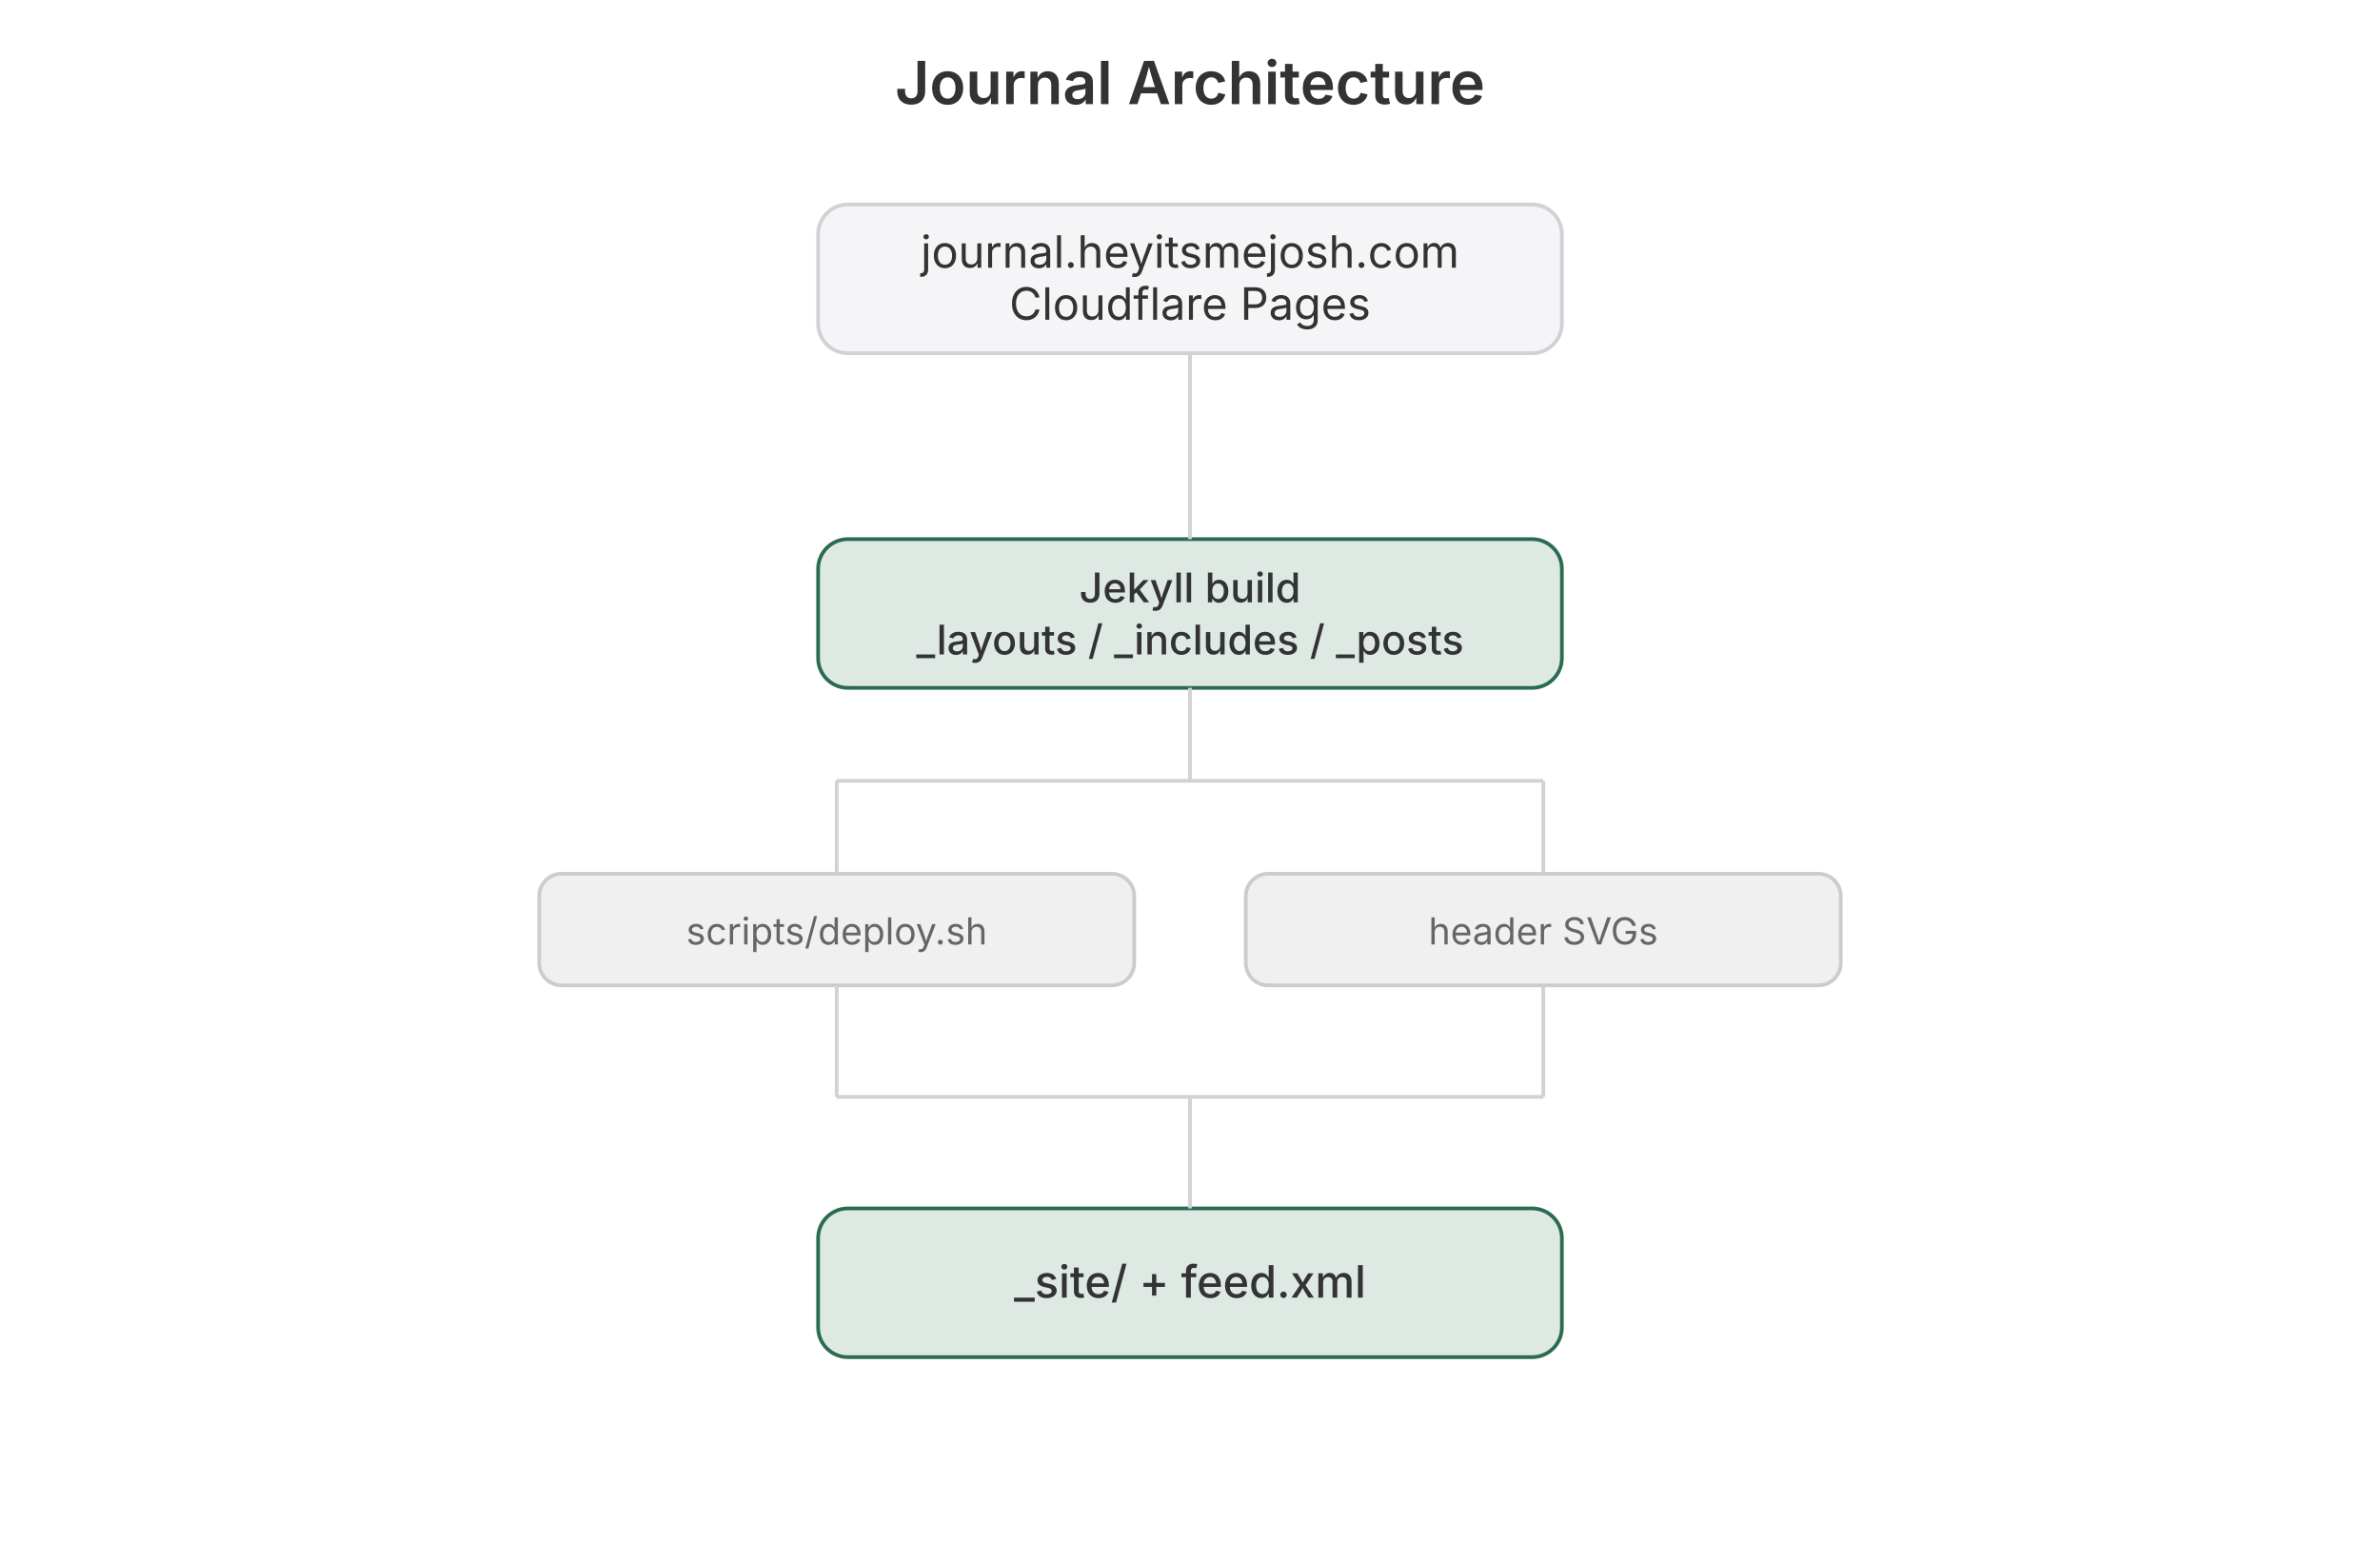
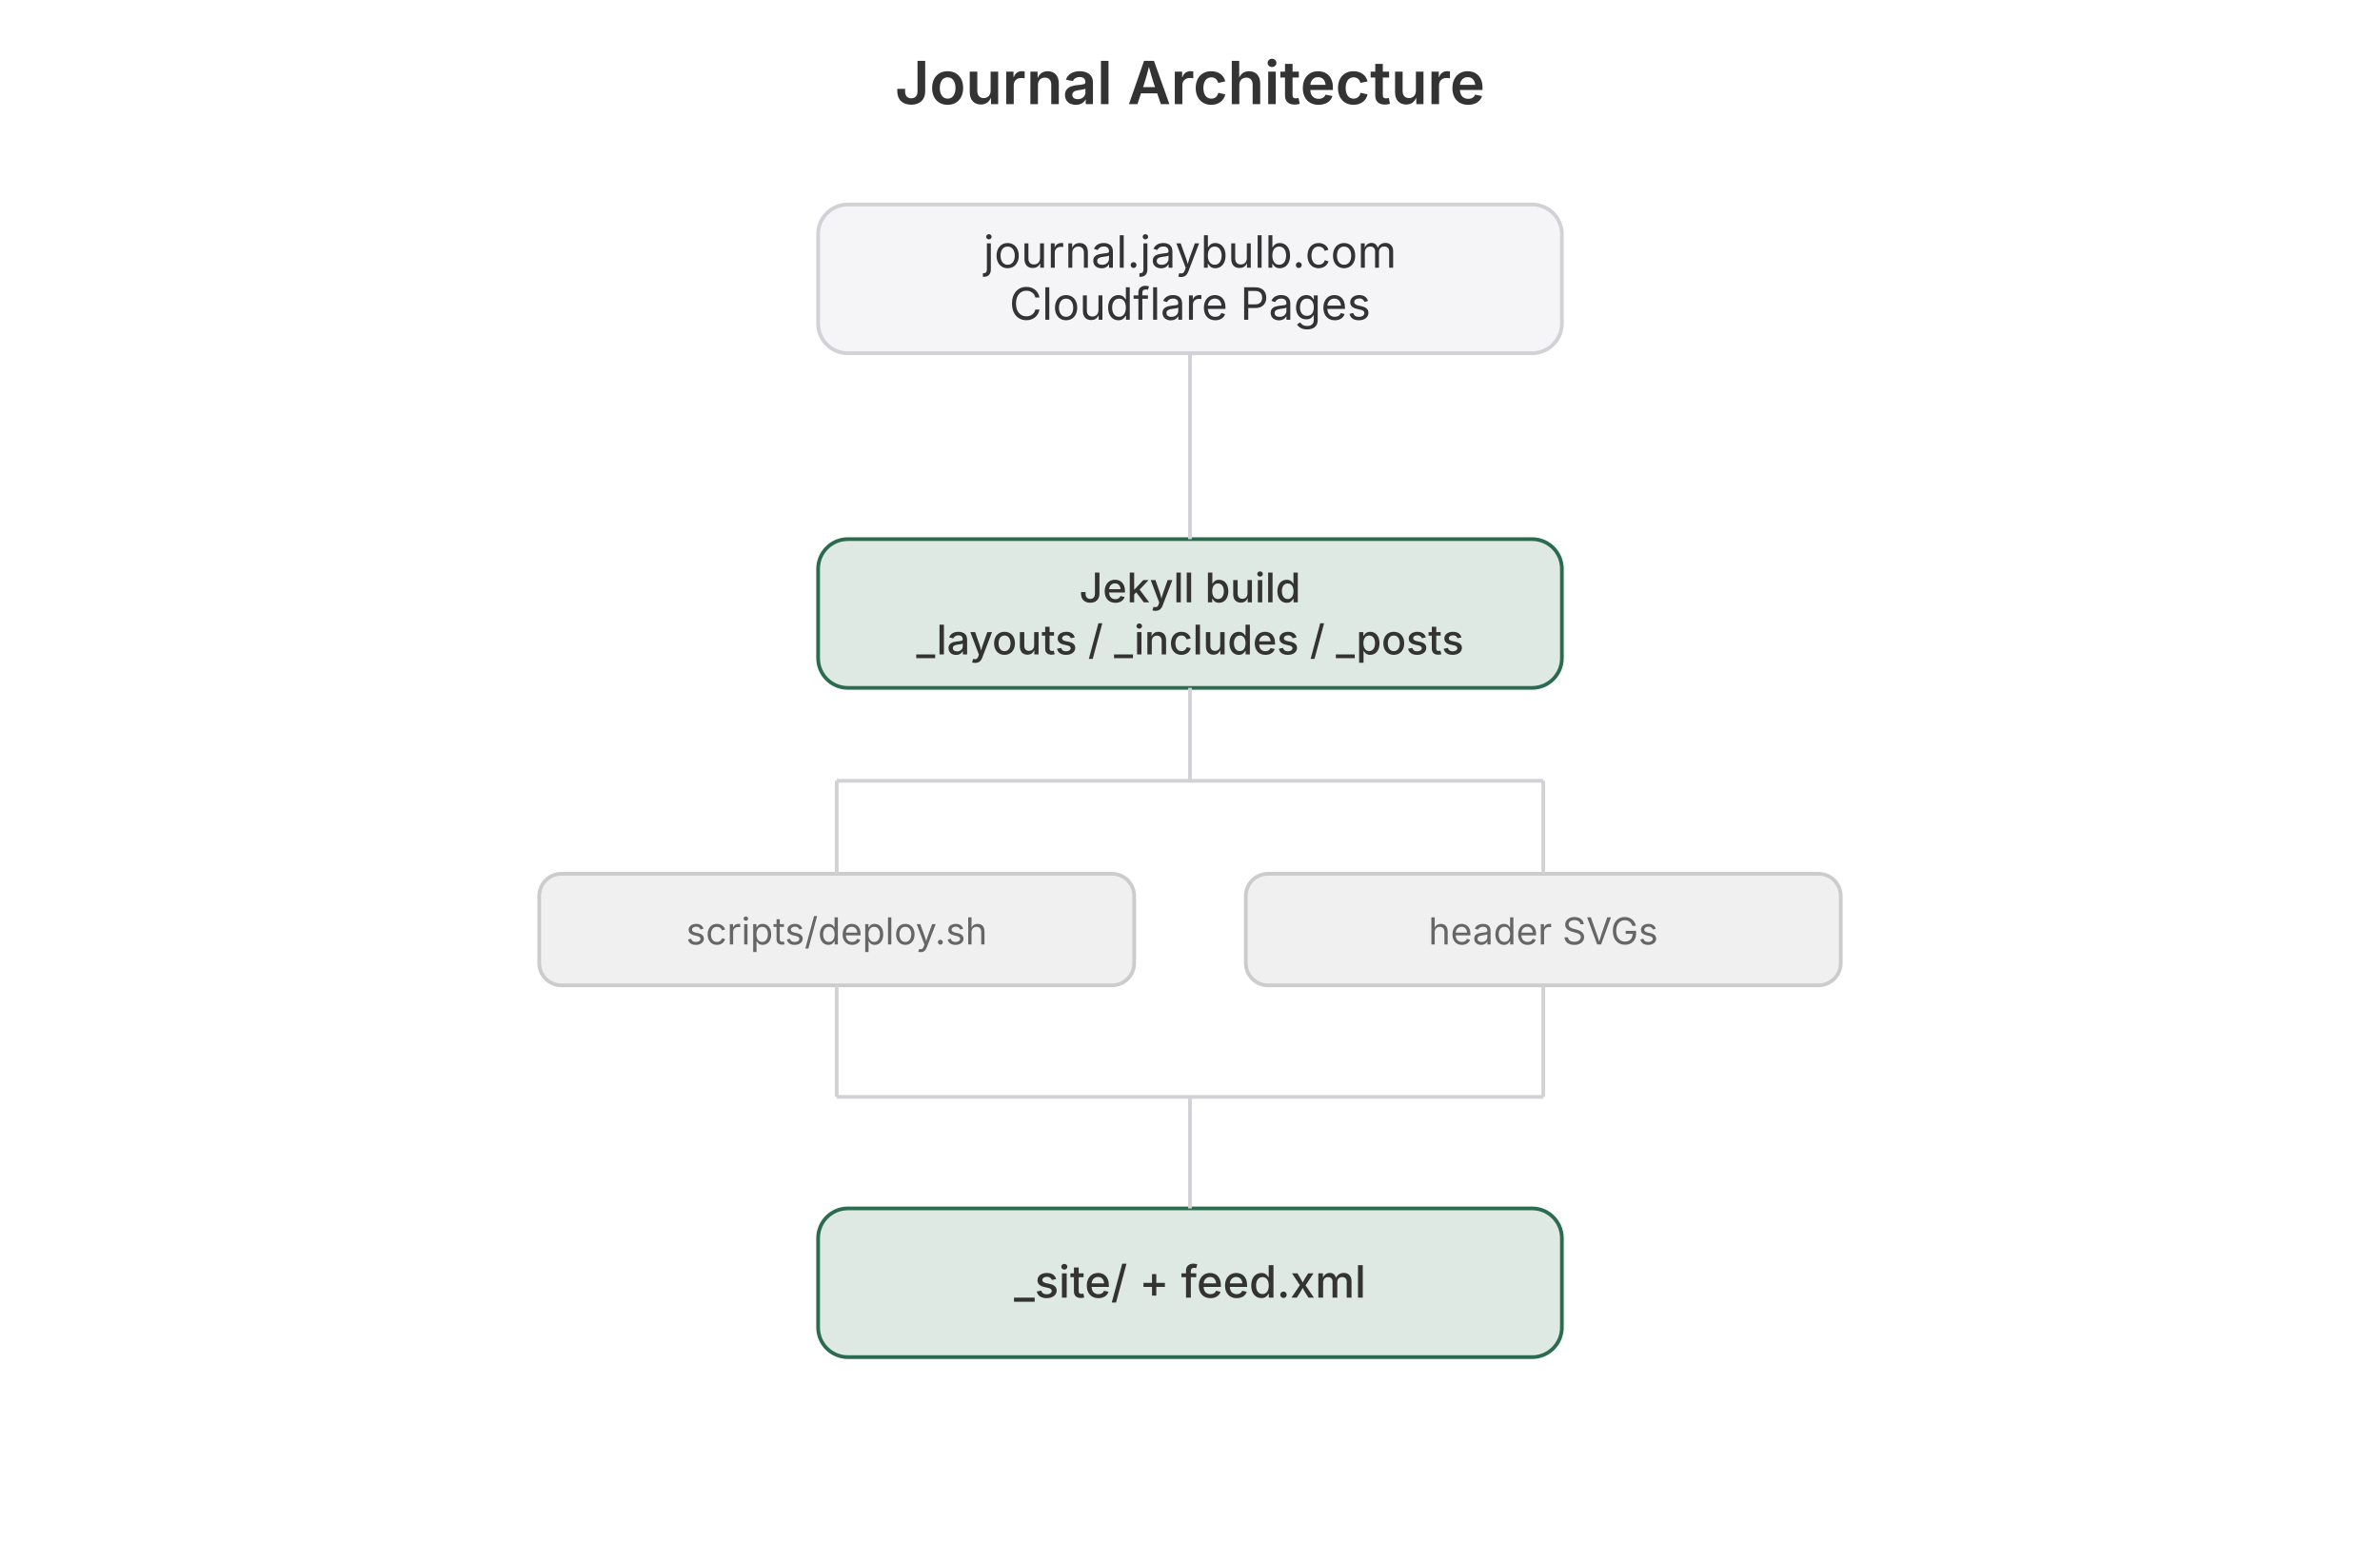
<svg xmlns="http://www.w3.org/2000/svg" width="640" height="420" style="background:#fff;font-family:-apple-system,BlinkMacSystemFont,sans-serif" viewBox="0 0 640 420">
  <text x="320" y="28" fill="#333" font-size="16" font-weight="600" text-anchor="middle">Journal Architecture</text>
  <rect width="200" height="40" x="220" y="55" fill="#f5f5f7" stroke="#d1d1d6" rx="8" />
-   <text x="320" y="72" fill="#333" font-size="12" text-anchor="middle">journal.heyitsmejosh.com</text>
+   <text x="320" y="72" fill="#333" font-size="12" text-anchor="middle">journal.jaybulb.com</text>
  <text x="320" y="86" fill="#333" font-size="12" text-anchor="middle">Cloudflare Pages</text>
  <rect width="200" height="40" x="220" y="145" fill="#2b6b4f" fill-opacity=".15" stroke="#2b6b4f" rx="8" />
  <text x="320" y="162" fill="#333" font-size="11" font-weight="500" text-anchor="middle">Jekyll build</text>
  <text x="320" y="176" fill="#333" font-size="11" font-weight="500" text-anchor="middle">_layouts / _includes / _posts</text>
  <rect width="160" height="30" x="145" y="235" fill="#f0f0f0" stroke="#ccc" rx="6" />
  <text x="225" y="254" fill="#666" font-size="10" text-anchor="middle">scripts/deploy.sh</text>
  <rect width="160" height="30" x="335" y="235" fill="#f0f0f0" stroke="#ccc" rx="6" />
  <text x="415" y="254" fill="#666" font-size="10" text-anchor="middle">header SVGs</text>
  <rect width="200" height="40" x="220" y="325" fill="#2b6b4f" fill-opacity=".15" stroke="#2b6b4f" rx="8" />
  <text x="320" y="349" fill="#333" font-size="12" font-weight="500" text-anchor="middle">_site/ + feed.xml</text>
  <path stroke="#d1d1d6" fill="none" d="M320 95V145M320 185V210M225 210v25M415 210v25M225 210H415M225 265v30M415 265v30M225 295H415M320 295V325" />
</svg>
